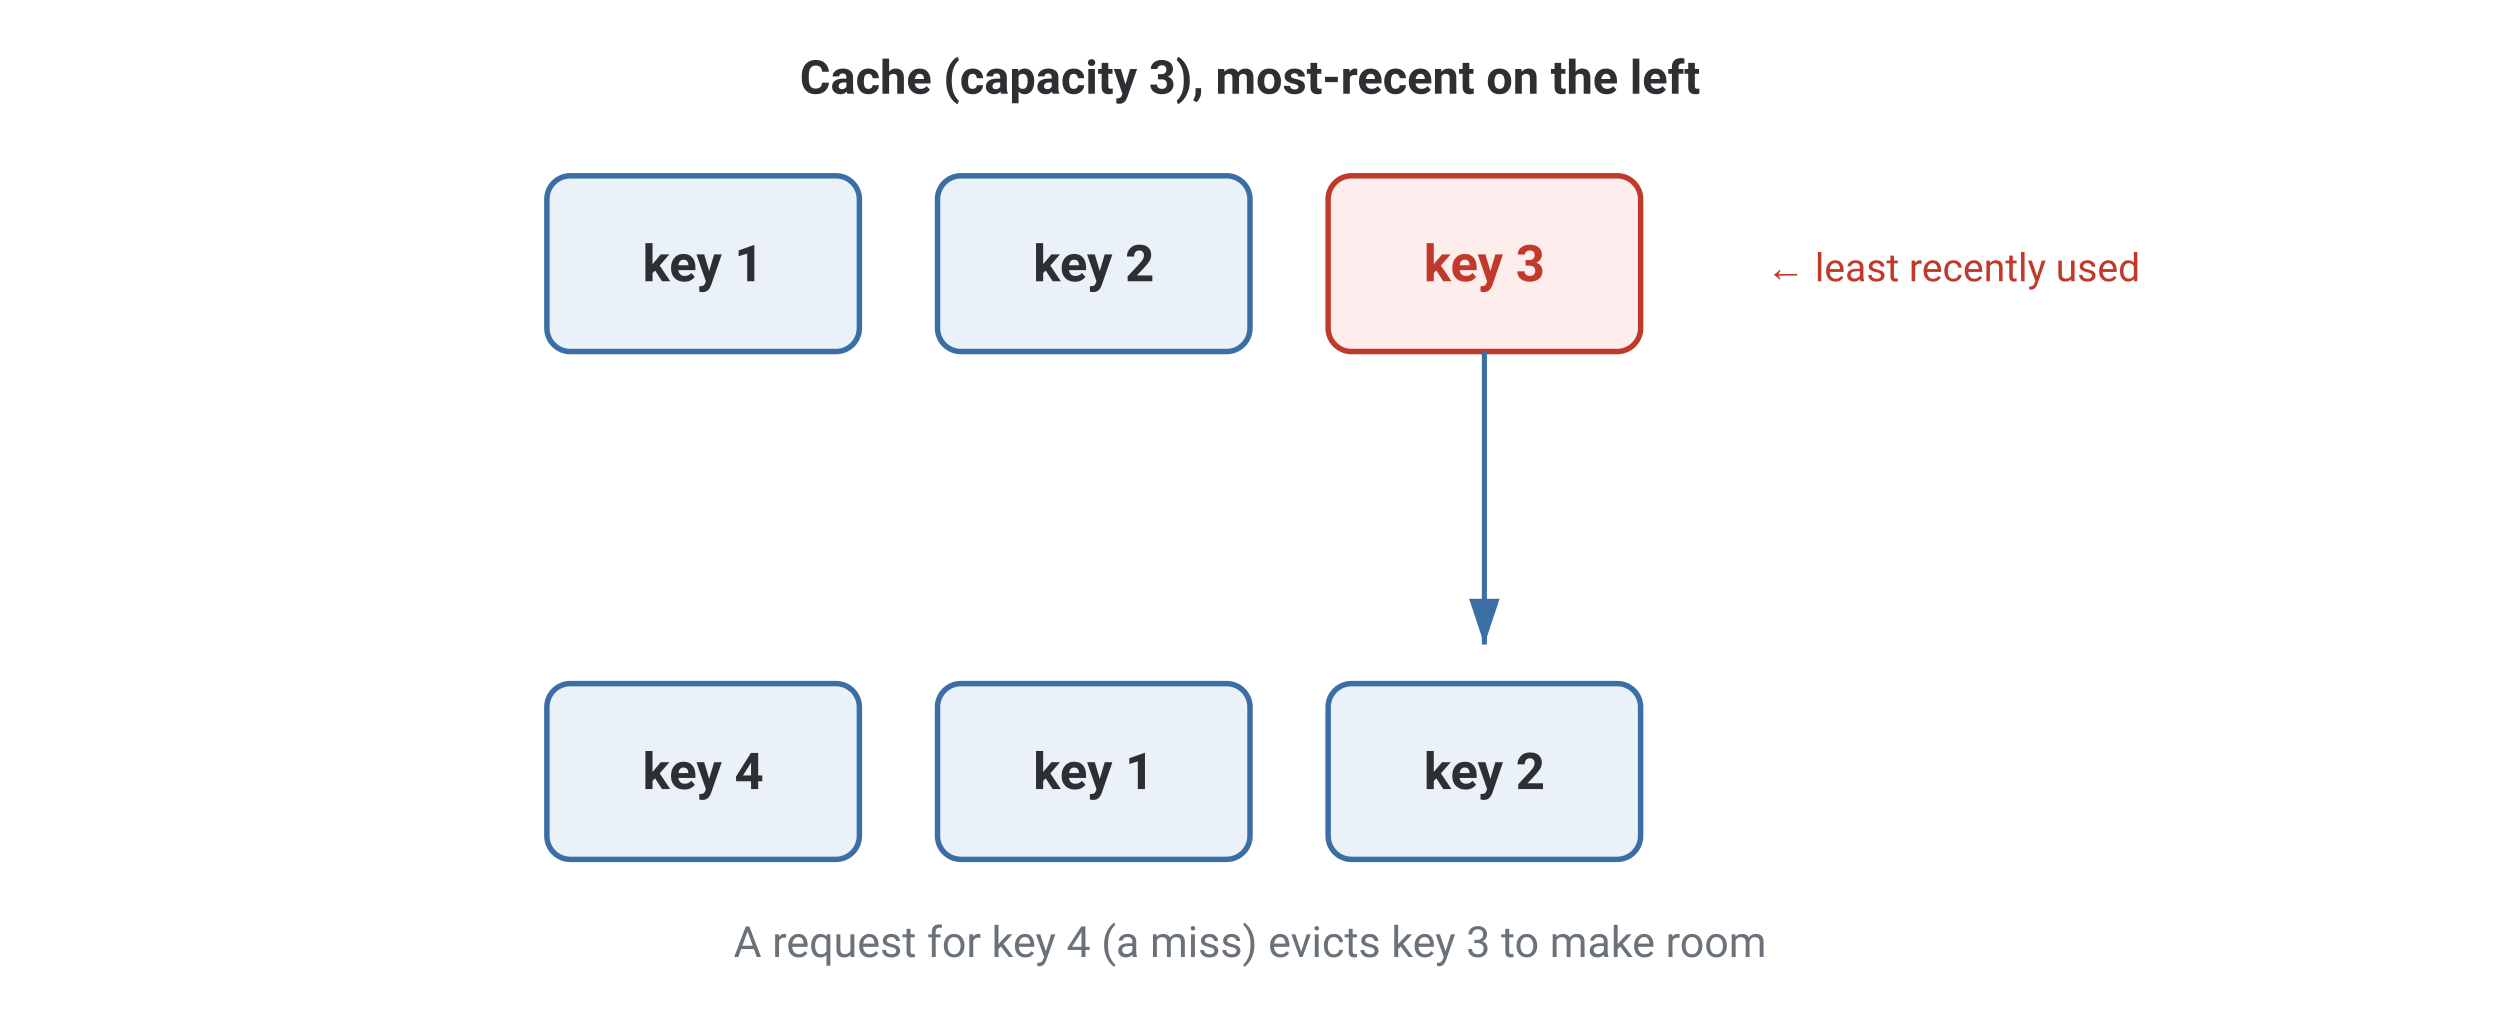
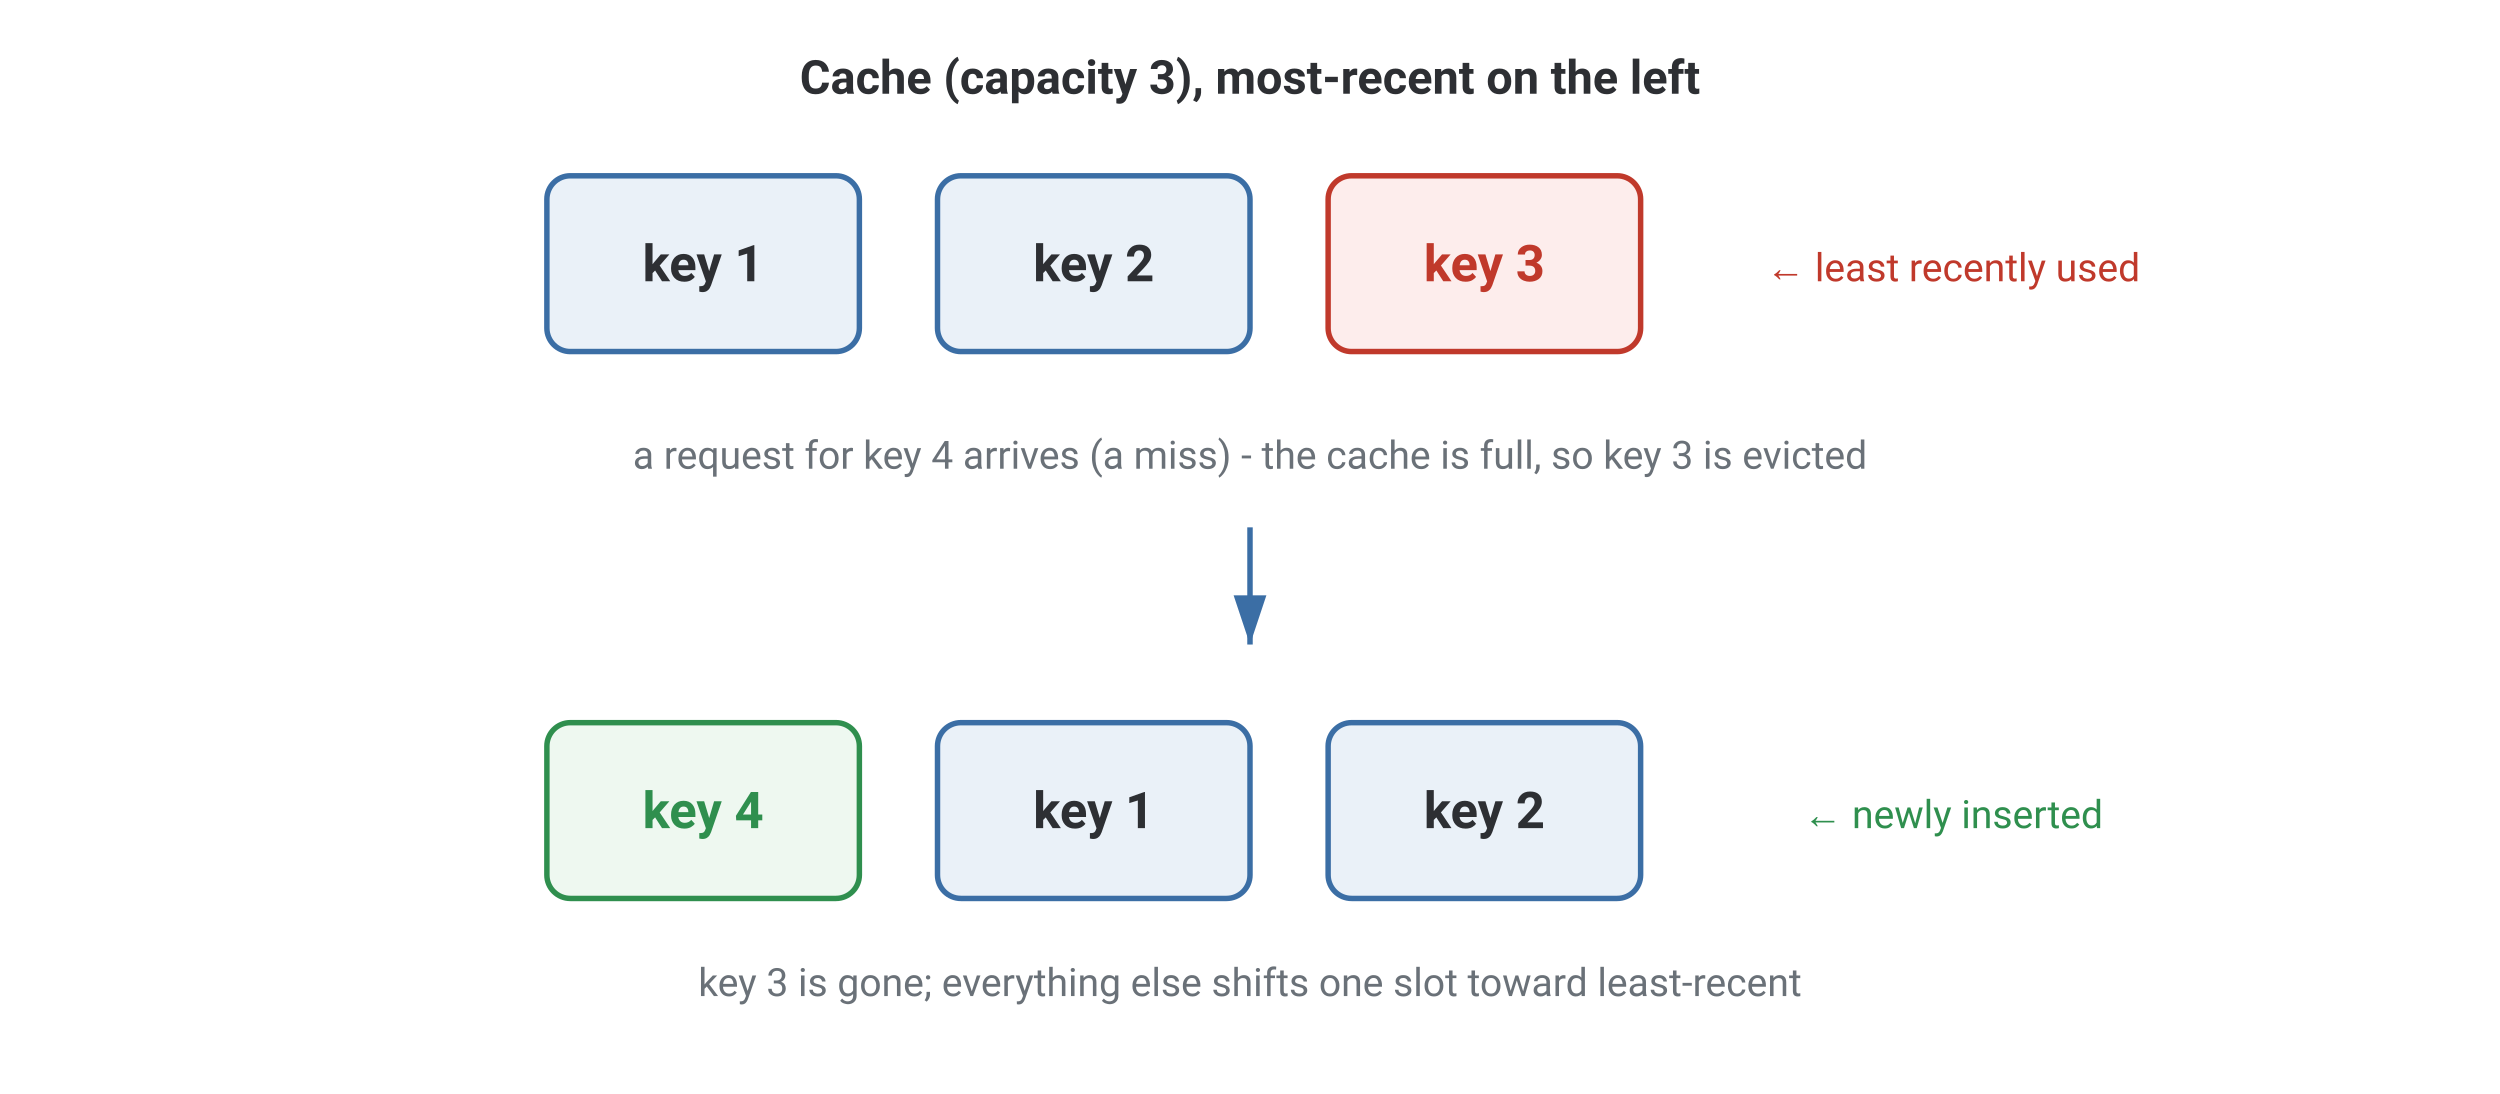
- <svg xmlns="http://www.w3.org/2000/svg" viewBox="0 0 640 260" font-family="-apple-system, Segoe UI, Roboto, Arial, sans-serif">
+ <svg xmlns="http://www.w3.org/2000/svg" viewBox="0 0 640 280" font-family="-apple-system, Segoe UI, Roboto, Arial, sans-serif">
  <defs>
    <marker id="arrow" markerWidth="10" markerHeight="10" refX="9" refY="3" orient="auto" markerUnits="strokeWidth">
      <path d="M0,0 L0,6 L9,3 z" fill="#3b6ea5" />
    </marker>
  </defs>
  <text x="320" y="24" text-anchor="middle" font-size="12" font-weight="600" fill="#2d2f33">Cache (capacity 3), most-recent on the left</text>
  <rect x="140" y="45" width="80" height="45" rx="6" fill="#eaf1f8" stroke="#3b6ea5" stroke-width="1.4" />
  <text x="180" y="72" text-anchor="middle" font-size="13" font-weight="600" fill="#2d2f33">key 1</text>
  <rect x="240" y="45" width="80" height="45" rx="6" fill="#eaf1f8" stroke="#3b6ea5" stroke-width="1.4" />
  <text x="280" y="72" text-anchor="middle" font-size="13" font-weight="600" fill="#2d2f33">key 2</text>
  <rect x="340" y="45" width="80" height="45" rx="6" fill="#fdedec" stroke="#c0392b" stroke-width="1.4" />
  <text x="380" y="72" text-anchor="middle" font-size="13" font-weight="600" fill="#c0392b">key 3</text>
  <text x="500" y="72" text-anchor="middle" font-size="10" fill="#c0392b">← least recently used</text>
-   <line x1="380" y1="90" x2="380" y2="165" stroke="#3b6ea5" stroke-width="1.3" marker-end="url(#arrow)" />
-   <rect x="140" y="175" width="80" height="45" rx="6" fill="#eaf1f8" stroke="#3b6ea5" stroke-width="1.4" />
-   <text x="180" y="202" text-anchor="middle" font-size="13" font-weight="600" fill="#2d2f33">key 4</text>
-   <rect x="240" y="175" width="80" height="45" rx="6" fill="#eaf1f8" stroke="#3b6ea5" stroke-width="1.4" />
-   <text x="280" y="202" text-anchor="middle" font-size="13" font-weight="600" fill="#2d2f33">key 1</text>
-   <rect x="340" y="175" width="80" height="45" rx="6" fill="#eaf1f8" stroke="#3b6ea5" stroke-width="1.4" />
-   <text x="380" y="202" text-anchor="middle" font-size="13" font-weight="600" fill="#2d2f33">key 2</text>
-   <text x="320" y="245" text-anchor="middle" font-size="11" fill="#6a7178">A request for key 4 (a miss) evicts key 3 to make room</text>
+   <text x="320" y="120" text-anchor="middle" font-size="10" fill="#6a7178">a request for key 4 arrives (a miss) - the cache is full, so key 3 is evicted</text>
+   <line x1="320" y1="135" x2="320" y2="165" stroke="#3b6ea5" stroke-width="1.4" marker-end="url(#arrow)" />
+   <rect x="140" y="185" width="80" height="45" rx="6" fill="#eef8f0" stroke="#2f8f4e" stroke-width="1.4" />
+   <text x="180" y="212" text-anchor="middle" font-size="13" font-weight="600" fill="#2f8f4e">key 4</text>
+   <rect x="240" y="185" width="80" height="45" rx="6" fill="#eaf1f8" stroke="#3b6ea5" stroke-width="1.4" />
+   <text x="280" y="212" text-anchor="middle" font-size="13" font-weight="600" fill="#2d2f33">key 1</text>
+   <rect x="340" y="185" width="80" height="45" rx="6" fill="#eaf1f8" stroke="#3b6ea5" stroke-width="1.4" />
+   <text x="380" y="212" text-anchor="middle" font-size="13" font-weight="600" fill="#2d2f33">key 2</text>
+   <text x="500" y="212" text-anchor="middle" font-size="10" fill="#2f8f4e">← newly inserted</text>
+   <text x="320" y="255" text-anchor="middle" font-size="10" fill="#6a7178">key 3 is gone; everything else shifts one slot toward least-recent</text>
</svg>
